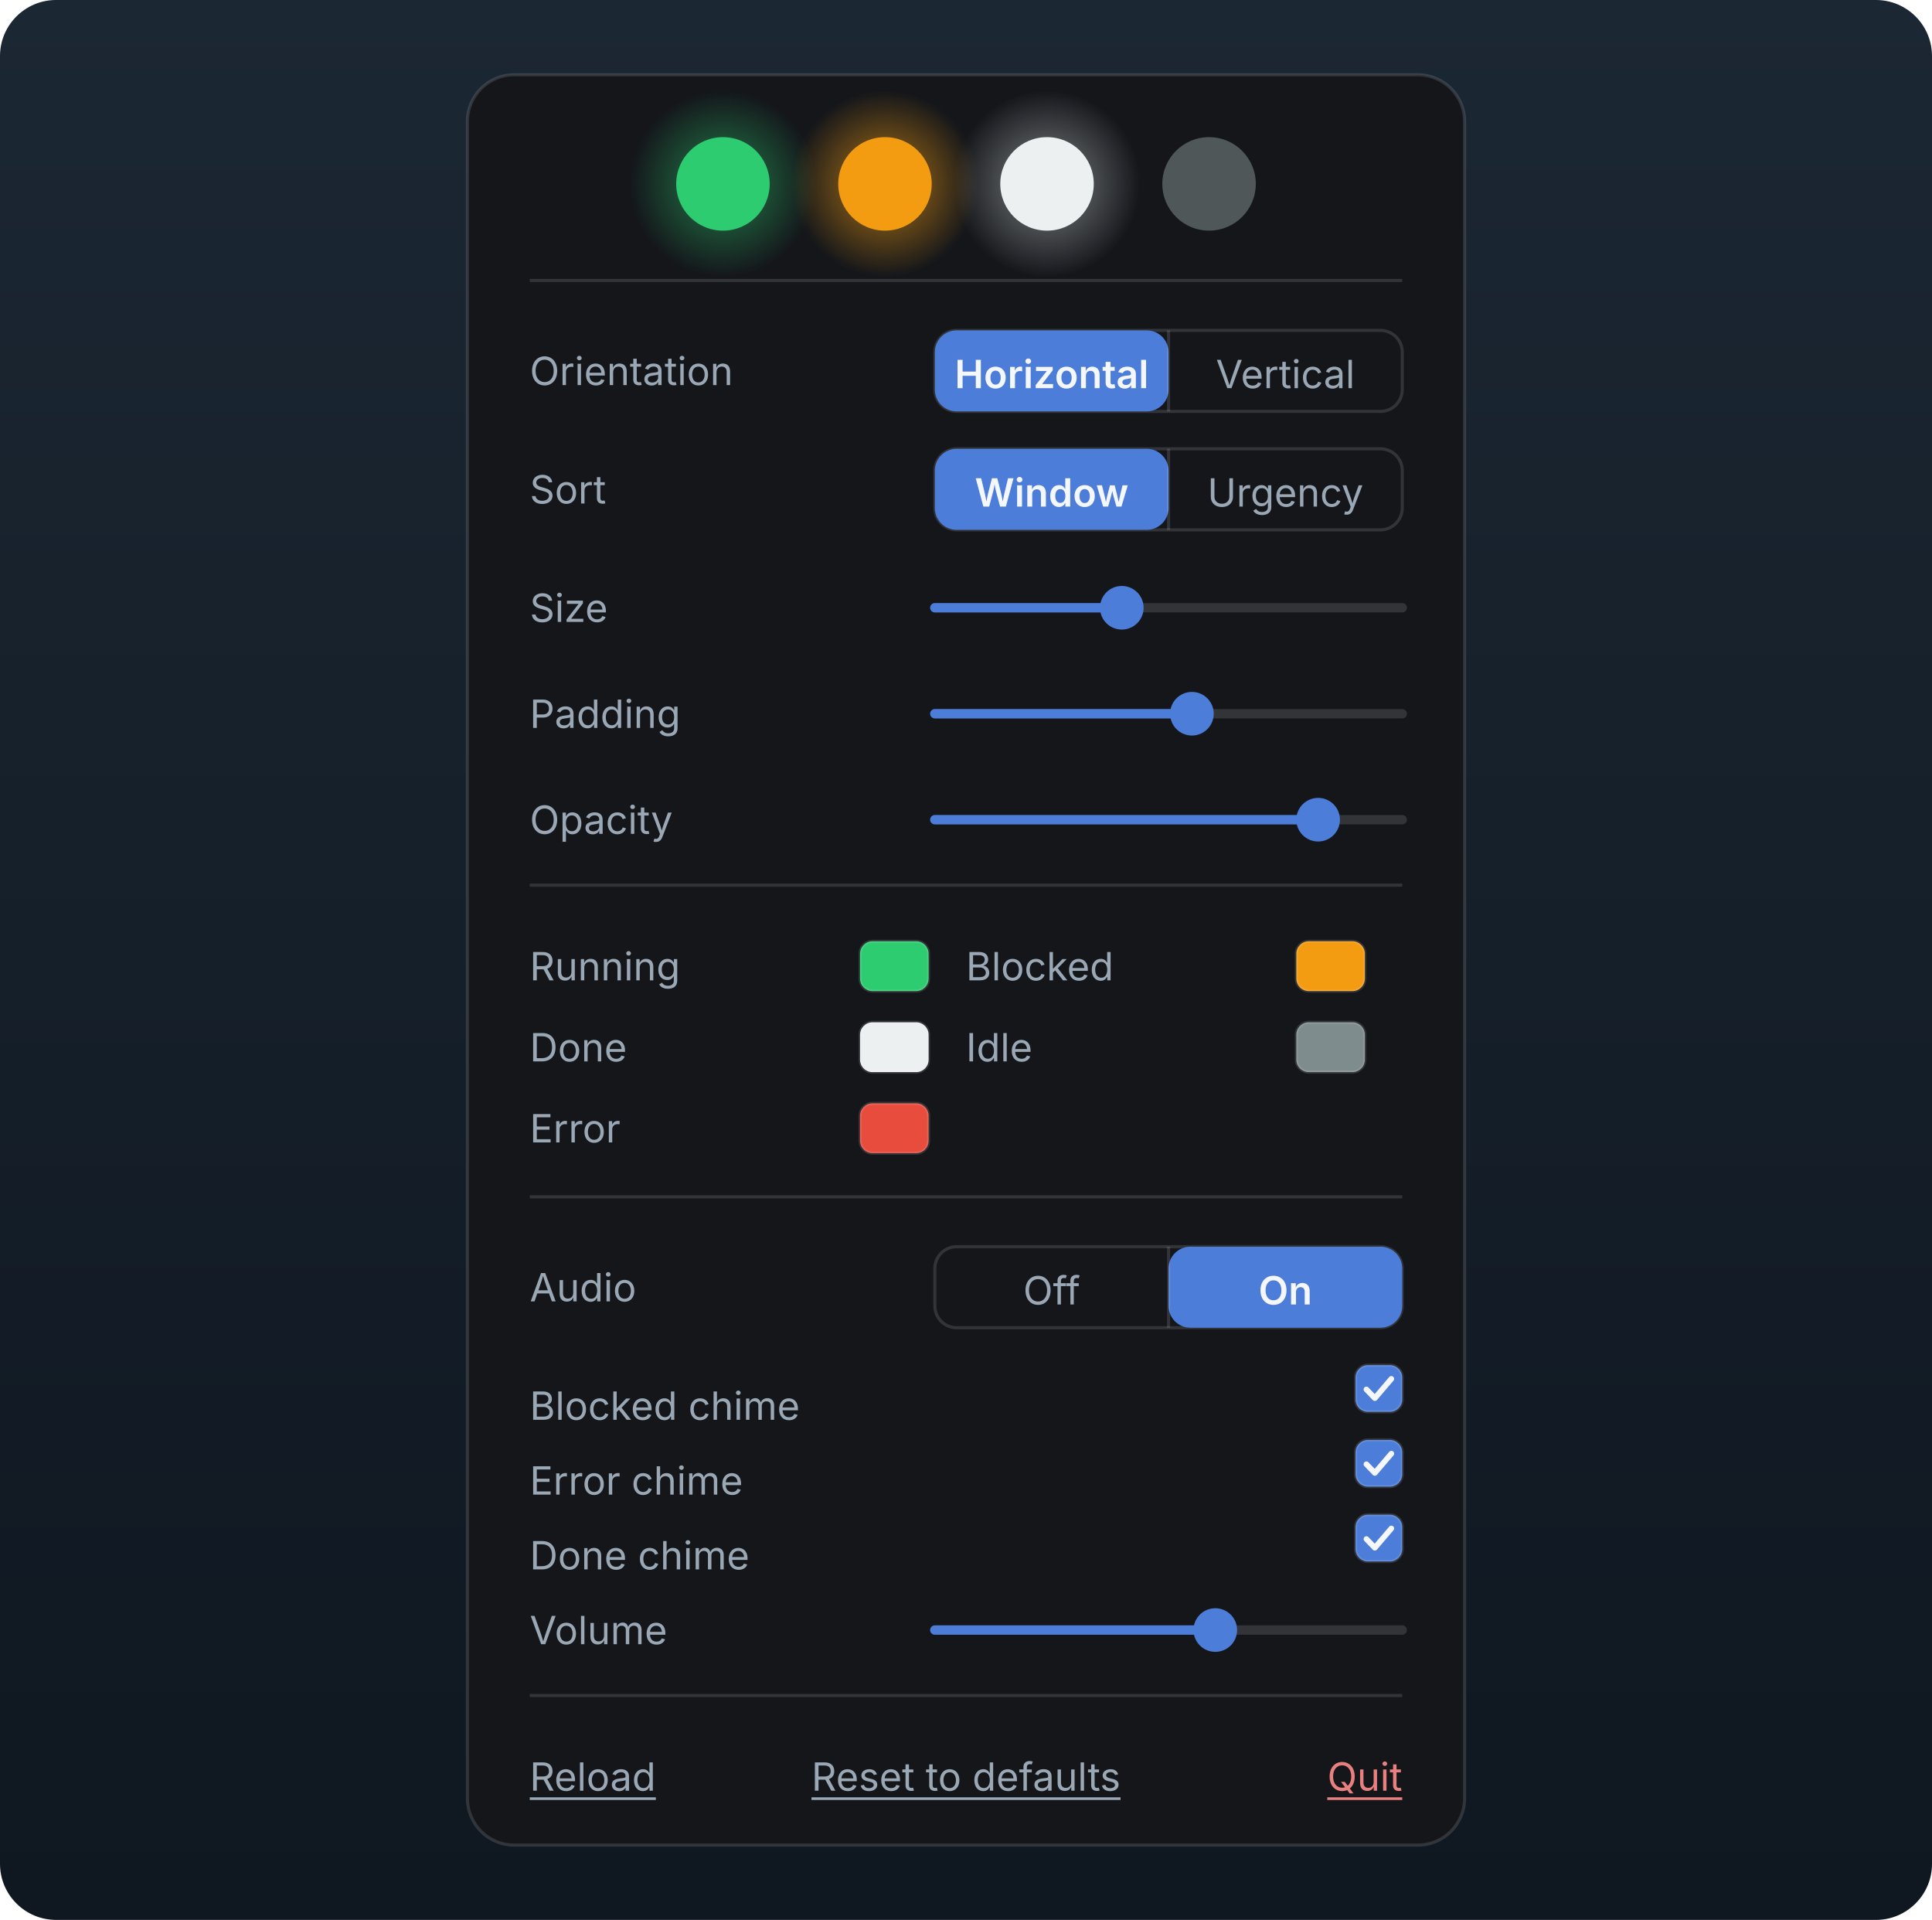
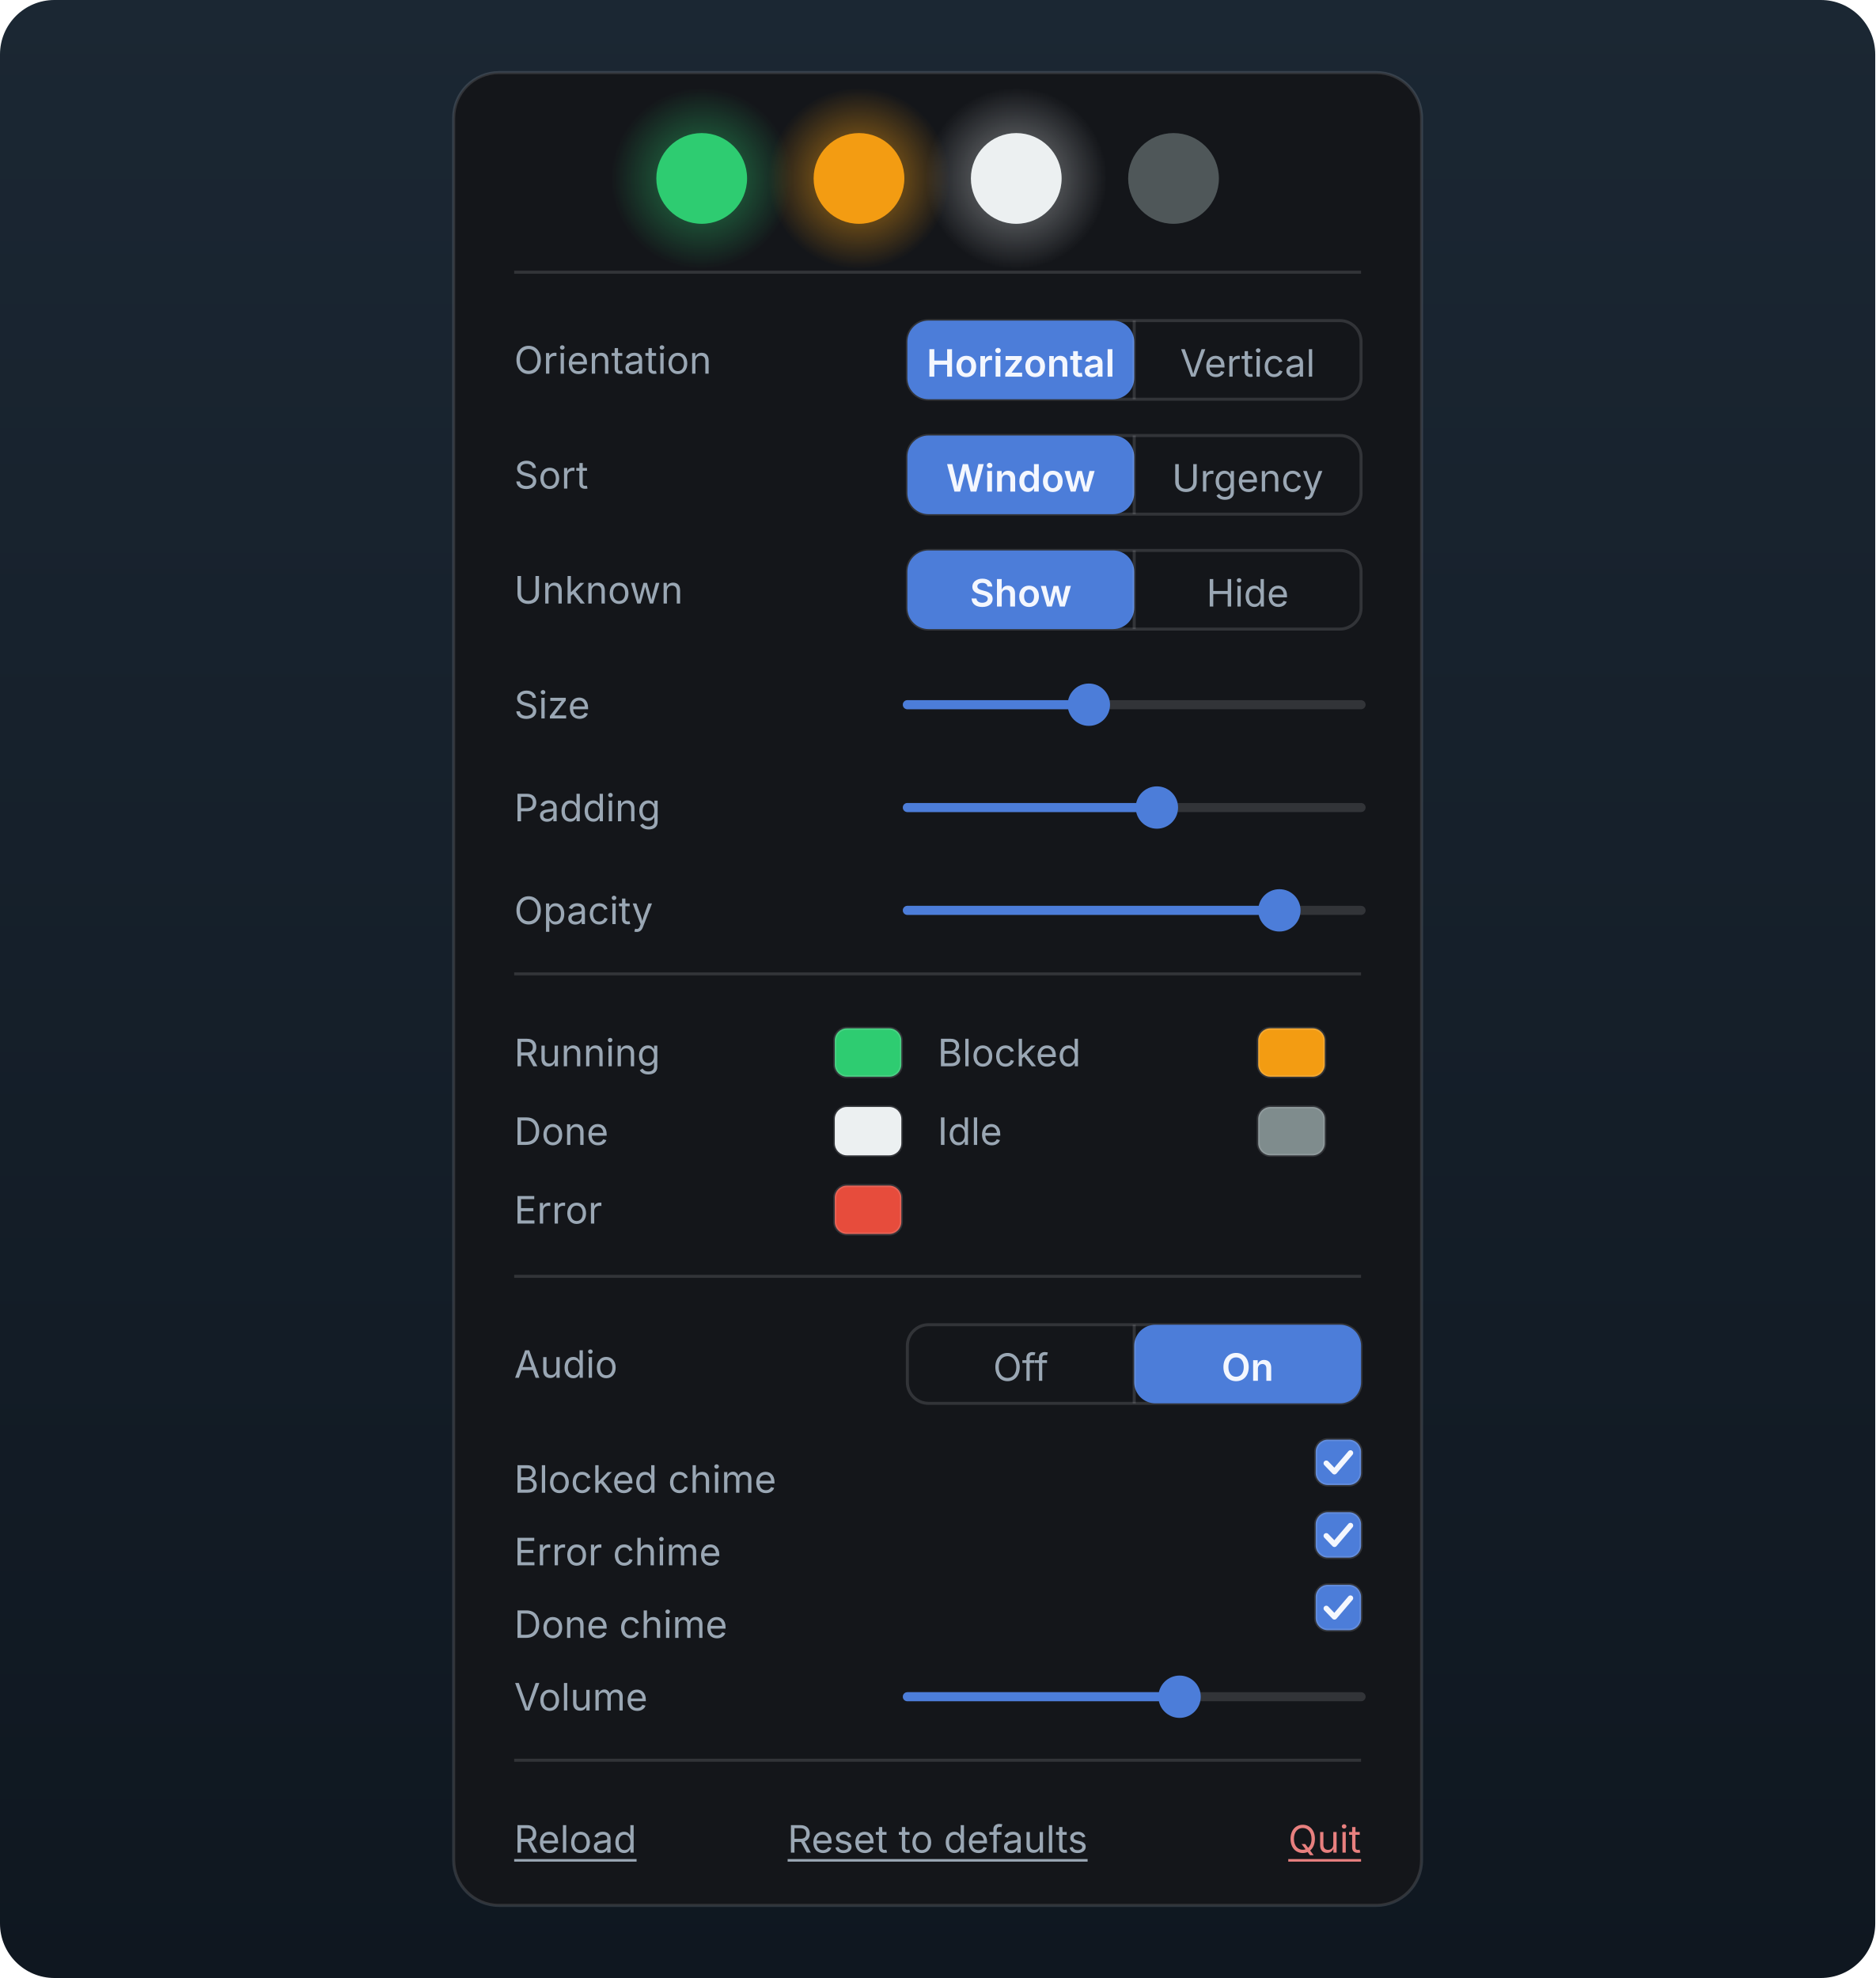
- <svg xmlns="http://www.w3.org/2000/svg" viewBox="0 0 620 616" width="620" height="616" role="img" aria-label="The AgentStatus settings panel, opened by right-clicking the bar: orientation and sort toggles, size/padding/opacity sliders, per-state color swatches, an Audio On/Off toggle with per-state chime checkboxes (Blocked, Error, Done) and a volume slider, and reload/reset/quit links.">
+ <svg xmlns="http://www.w3.org/2000/svg" viewBox="0 0 620 654" width="620" height="654" role="img" aria-label="The AgentStatus settings panel, opened by right-clicking the bar: orientation and sort toggles, an Unknown Show/Hide toggle, size/padding/opacity sliders, per-state color swatches, an Audio On/Off toggle with per-state chime checkboxes (Blocked, Error, Done) and a volume slider, and reload/reset/quit links.">
  <defs>
    <linearGradient id="bg" x1="0" y1="0" x2="0" y2="1">
      <stop offset="0%" stop-color="#1b2733" />
      <stop offset="100%" stop-color="#0f1720" />
    </linearGradient>
  </defs>
-   <rect x="0" y="0" width="620" height="616" rx="18" fill="url(#bg)" />
+   <rect x="0" y="0" width="620" height="654" rx="18" fill="url(#bg)" />
  <defs>
    <radialGradient id="pl0" cx="50%" cy="50%" r="50%">
      <stop offset="0%" stop-color="#2ecc71" stop-opacity="0.630" />
      <stop offset="45%" stop-color="#2ecc71" stop-opacity="0.315" />
      <stop offset="100%" stop-color="#2ecc71" stop-opacity="0" />
    </radialGradient>
    <radialGradient id="pl1" cx="50%" cy="50%" r="50%">
      <stop offset="0%" stop-color="#f39c12" stop-opacity="0.765" />
      <stop offset="45%" stop-color="#f39c12" stop-opacity="0.383" />
      <stop offset="100%" stop-color="#f39c12" stop-opacity="0" />
    </radialGradient>
    <radialGradient id="pl2" cx="50%" cy="50%" r="50%">
      <stop offset="0%" stop-color="#ecf0f1" stop-opacity="0.540" />
      <stop offset="45%" stop-color="#ecf0f1" stop-opacity="0.270" />
      <stop offset="100%" stop-color="#ecf0f1" stop-opacity="0" />
    </radialGradient>
  </defs>
  <g transform="translate(150, 24)">
-     <rect x="0" y="0" width="320" height="568" rx="15" fill="#14161a" stroke="rgba(238,241,246,0.14)" stroke-width="1" />
+     <rect x="0" y="0" width="320" height="606" rx="15" fill="#14161a" stroke="rgba(238,241,246,0.14)" stroke-width="1" />
    <circle cx="82" cy="35" r="30" fill="url(#pl0)" />
    <circle cx="82" cy="35" r="15" fill="#2ecc71" />
    <circle cx="134" cy="35" r="30" fill="url(#pl1)" />
    <circle cx="134" cy="35" r="15" fill="#f39c12" />
    <circle cx="186" cy="35" r="30" fill="url(#pl2)" />
    <circle cx="186" cy="35" r="15" fill="#ecf0f1" />
    <circle cx="238" cy="35" r="15" fill="#7f8c8d" opacity="0.55" />
    <line x1="20" y1="66" x2="300" y2="66" stroke="rgba(238,241,246,0.14)" stroke-width="1" />
    <text x="20" y="95" fill="#9aa7b4" font-family="-apple-system, system-ui, sans-serif" font-size="12.5" dominant-baseline="central">Orientation</text>
    <rect x="150" y="82" width="150" height="26" rx="7" fill="none" stroke="rgba(238,241,246,0.14)" stroke-width="1" />
    <rect x="150" y="82" width="75" height="26" rx="7" fill="#4c7dd9" />
    <text x="187.5" y="96" fill="#f4f7fe" font-family="-apple-system, system-ui, sans-serif" font-size="12.5" font-weight="600" text-anchor="middle" dominant-baseline="central">Horizontal</text>
    <line x1="225" y1="82" x2="225" y2="108" stroke="rgba(238,241,246,0.14)" stroke-width="1" />
    <text x="262.5" y="96" fill="#9aa7b4" font-family="-apple-system, system-ui, sans-serif" font-size="12.5" font-weight="400" text-anchor="middle" dominant-baseline="central">Vertical</text>
    <text x="20" y="133" fill="#9aa7b4" font-family="-apple-system, system-ui, sans-serif" font-size="12.5" dominant-baseline="central">Sort</text>
    <rect x="150" y="120" width="150" height="26" rx="7" fill="none" stroke="rgba(238,241,246,0.14)" stroke-width="1" />
    <rect x="150" y="120" width="75" height="26" rx="7" fill="#4c7dd9" />
    <text x="187.5" y="134" fill="#f4f7fe" font-family="-apple-system, system-ui, sans-serif" font-size="12.5" font-weight="600" text-anchor="middle" dominant-baseline="central">Window</text>
    <line x1="225" y1="120" x2="225" y2="146" stroke="rgba(238,241,246,0.14)" stroke-width="1" />
    <text x="262.5" y="134" fill="#9aa7b4" font-family="-apple-system, system-ui, sans-serif" font-size="12.5" font-weight="400" text-anchor="middle" dominant-baseline="central">Urgency</text>
-     <text x="20" y="171" fill="#9aa7b4" font-family="-apple-system, system-ui, sans-serif" font-size="12.5" dominant-baseline="central">Size</text>
-     <line x1="150" y1="171" x2="300" y2="171" stroke="rgba(238,241,246,0.14)" stroke-width="3" stroke-linecap="round" />
-     <line x1="150" y1="171" x2="210" y2="171" stroke="#4c7dd9" stroke-width="3" stroke-linecap="round" />
-     <circle cx="210" cy="171" r="7" fill="#4c7dd9" />
-     <text x="20" y="205" fill="#9aa7b4" font-family="-apple-system, system-ui, sans-serif" font-size="12.5" dominant-baseline="central">Padding</text>
-     <line x1="150" y1="205" x2="300" y2="205" stroke="rgba(238,241,246,0.14)" stroke-width="3" stroke-linecap="round" />
-     <line x1="150" y1="205" x2="232.5" y2="205" stroke="#4c7dd9" stroke-width="3" stroke-linecap="round" />
-     <circle cx="232.5" cy="205" r="7" fill="#4c7dd9" />
-     <text x="20" y="239" fill="#9aa7b4" font-family="-apple-system, system-ui, sans-serif" font-size="12.5" dominant-baseline="central">Opacity</text>
-     <line x1="150" y1="239" x2="300" y2="239" stroke="rgba(238,241,246,0.14)" stroke-width="3" stroke-linecap="round" />
-     <line x1="150" y1="239" x2="273" y2="239" stroke="#4c7dd9" stroke-width="3" stroke-linecap="round" />
-     <circle cx="273" cy="239" r="7" fill="#4c7dd9" />
-     <line x1="20" y1="260" x2="300" y2="260" stroke="rgba(238,241,246,0.14)" stroke-width="1" />
-     <text x="20" y="286" fill="#9aa7b4" font-family="-apple-system, system-ui, sans-serif" font-size="12.5" dominant-baseline="central">Running</text>
-     <rect x="126" y="278" width="22" height="16" rx="4" fill="#2ecc71" stroke="rgba(238,241,246,0.14)" stroke-width="1" />
-     <text x="160" y="286" fill="#9aa7b4" font-family="-apple-system, system-ui, sans-serif" font-size="12.5" dominant-baseline="central">Blocked</text>
-     <rect x="266" y="278" width="22" height="16" rx="4" fill="#f39c12" stroke="rgba(238,241,246,0.14)" stroke-width="1" />
-     <text x="20" y="312" fill="#9aa7b4" font-family="-apple-system, system-ui, sans-serif" font-size="12.5" dominant-baseline="central">Done</text>
-     <rect x="126" y="304" width="22" height="16" rx="4" fill="#ecf0f1" stroke="rgba(238,241,246,0.14)" stroke-width="1" />
-     <text x="160" y="312" fill="#9aa7b4" font-family="-apple-system, system-ui, sans-serif" font-size="12.5" dominant-baseline="central">Idle</text>
-     <rect x="266" y="304" width="22" height="16" rx="4" fill="#7f8c8d" stroke="rgba(238,241,246,0.14)" stroke-width="1" />
-     <text x="20" y="338" fill="#9aa7b4" font-family="-apple-system, system-ui, sans-serif" font-size="12.5" dominant-baseline="central">Error</text>
-     <rect x="126" y="330" width="22" height="16" rx="4" fill="#e74c3c" stroke="rgba(238,241,246,0.14)" stroke-width="1" />
-     <line x1="20" y1="360" x2="300" y2="360" stroke="rgba(238,241,246,0.14)" stroke-width="1" />
-     <text x="20" y="389" fill="#9aa7b4" font-family="-apple-system, system-ui, sans-serif" font-size="12.5" dominant-baseline="central">Audio</text>
-     <rect x="150" y="376" width="150" height="26" rx="7" fill="none" stroke="rgba(238,241,246,0.14)" stroke-width="1" />
-     <text x="187.5" y="390" fill="#9aa7b4" font-family="-apple-system, system-ui, sans-serif" font-size="12.5" font-weight="400" text-anchor="middle" dominant-baseline="central">Off</text>
-     <rect x="225" y="376" width="75" height="26" rx="7" fill="#4c7dd9" />
-     <line x1="225" y1="376" x2="225" y2="402" stroke="rgba(238,241,246,0.14)" stroke-width="1" />
-     <text x="262.5" y="390" fill="#f4f7fe" font-family="-apple-system, system-ui, sans-serif" font-size="12.5" font-weight="600" text-anchor="middle" dominant-baseline="central">On</text>
-     <text x="20" y="427" fill="#9aa7b4" font-family="-apple-system, system-ui, sans-serif" font-size="12.5" dominant-baseline="central">Blocked chime</text>
-     <rect x="285" y="414" width="15" height="15" rx="4" fill="#4c7dd9" stroke="rgba(238,241,246,0.14)" stroke-width="1" />
-     <path d="M 288.5 421.8 L 291.2 424.6 L 296.5 418.4" fill="none" stroke="#f4f7fe" stroke-width="1.8" stroke-linecap="round" stroke-linejoin="round" />
-     <text x="20" y="451" fill="#9aa7b4" font-family="-apple-system, system-ui, sans-serif" font-size="12.5" dominant-baseline="central">Error chime</text>
-     <rect x="285" y="438" width="15" height="15" rx="4" fill="#4c7dd9" stroke="rgba(238,241,246,0.14)" stroke-width="1" />
-     <path d="M 288.5 445.8 L 291.2 448.6 L 296.5 442.4" fill="none" stroke="#f4f7fe" stroke-width="1.8" stroke-linecap="round" stroke-linejoin="round" />
-     <text x="20" y="475" fill="#9aa7b4" font-family="-apple-system, system-ui, sans-serif" font-size="12.5" dominant-baseline="central">Done chime</text>
-     <rect x="285" y="462" width="15" height="15" rx="4" fill="#4c7dd9" stroke="rgba(238,241,246,0.14)" stroke-width="1" />
-     <path d="M 288.5 469.8 L 291.2 472.6 L 296.5 466.4" fill="none" stroke="#f4f7fe" stroke-width="1.8" stroke-linecap="round" stroke-linejoin="round" />
-     <text x="20" y="499" fill="#9aa7b4" font-family="-apple-system, system-ui, sans-serif" font-size="12.5" dominant-baseline="central">Volume</text>
-     <line x1="150" y1="499" x2="300" y2="499" stroke="rgba(238,241,246,0.14)" stroke-width="3" stroke-linecap="round" />
-     <line x1="150" y1="499" x2="240" y2="499" stroke="#4c7dd9" stroke-width="3" stroke-linecap="round" />
-     <circle cx="240" cy="499" r="7" fill="#4c7dd9" />
-     <line x1="20" y1="520" x2="300" y2="520" stroke="rgba(238,241,246,0.14)" stroke-width="1" />
-     <text x="20" y="546" fill="#9aa7b4" font-family="-apple-system, system-ui, sans-serif" font-size="12.5" text-decoration="underline" dominant-baseline="central">Reload</text>
-     <text x="160" y="546" fill="#9aa7b4" font-family="-apple-system, system-ui, sans-serif" font-size="12.5" text-decoration="underline" text-anchor="middle" dominant-baseline="central">Reset to defaults</text>
-     <text x="300" y="546" fill="#e8807f" font-family="-apple-system, system-ui, sans-serif" font-size="12.5" text-decoration="underline" text-anchor="end" dominant-baseline="central">Quit</text>
+     <text x="20" y="171" fill="#9aa7b4" font-family="-apple-system, system-ui, sans-serif" font-size="12.5" dominant-baseline="central">Unknown</text>
+     <rect x="150" y="158" width="150" height="26" rx="7" fill="none" stroke="rgba(238,241,246,0.14)" stroke-width="1" />
+     <rect x="150" y="158" width="75" height="26" rx="7" fill="#4c7dd9" />
+     <text x="187.5" y="172" fill="#f4f7fe" font-family="-apple-system, system-ui, sans-serif" font-size="12.5" font-weight="600" text-anchor="middle" dominant-baseline="central">Show</text>
+     <line x1="225" y1="158" x2="225" y2="184" stroke="rgba(238,241,246,0.14)" stroke-width="1" />
+     <text x="262.5" y="172" fill="#9aa7b4" font-family="-apple-system, system-ui, sans-serif" font-size="12.5" font-weight="400" text-anchor="middle" dominant-baseline="central">Hide</text>
+     <text x="20" y="209" fill="#9aa7b4" font-family="-apple-system, system-ui, sans-serif" font-size="12.5" dominant-baseline="central">Size</text>
+     <line x1="150" y1="209" x2="300" y2="209" stroke="rgba(238,241,246,0.14)" stroke-width="3" stroke-linecap="round" />
+     <line x1="150" y1="209" x2="210" y2="209" stroke="#4c7dd9" stroke-width="3" stroke-linecap="round" />
+     <circle cx="210" cy="209" r="7" fill="#4c7dd9" />
+     <text x="20" y="243" fill="#9aa7b4" font-family="-apple-system, system-ui, sans-serif" font-size="12.5" dominant-baseline="central">Padding</text>
+     <line x1="150" y1="243" x2="300" y2="243" stroke="rgba(238,241,246,0.14)" stroke-width="3" stroke-linecap="round" />
+     <line x1="150" y1="243" x2="232.5" y2="243" stroke="#4c7dd9" stroke-width="3" stroke-linecap="round" />
+     <circle cx="232.5" cy="243" r="7" fill="#4c7dd9" />
+     <text x="20" y="277" fill="#9aa7b4" font-family="-apple-system, system-ui, sans-serif" font-size="12.5" dominant-baseline="central">Opacity</text>
+     <line x1="150" y1="277" x2="300" y2="277" stroke="rgba(238,241,246,0.14)" stroke-width="3" stroke-linecap="round" />
+     <line x1="150" y1="277" x2="273" y2="277" stroke="#4c7dd9" stroke-width="3" stroke-linecap="round" />
+     <circle cx="273" cy="277" r="7" fill="#4c7dd9" />
+     <line x1="20" y1="298" x2="300" y2="298" stroke="rgba(238,241,246,0.14)" stroke-width="1" />
+     <text x="20" y="324" fill="#9aa7b4" font-family="-apple-system, system-ui, sans-serif" font-size="12.5" dominant-baseline="central">Running</text>
+     <rect x="126" y="316" width="22" height="16" rx="4" fill="#2ecc71" stroke="rgba(238,241,246,0.14)" stroke-width="1" />
+     <text x="160" y="324" fill="#9aa7b4" font-family="-apple-system, system-ui, sans-serif" font-size="12.5" dominant-baseline="central">Blocked</text>
+     <rect x="266" y="316" width="22" height="16" rx="4" fill="#f39c12" stroke="rgba(238,241,246,0.14)" stroke-width="1" />
+     <text x="20" y="350" fill="#9aa7b4" font-family="-apple-system, system-ui, sans-serif" font-size="12.5" dominant-baseline="central">Done</text>
+     <rect x="126" y="342" width="22" height="16" rx="4" fill="#ecf0f1" stroke="rgba(238,241,246,0.14)" stroke-width="1" />
+     <text x="160" y="350" fill="#9aa7b4" font-family="-apple-system, system-ui, sans-serif" font-size="12.5" dominant-baseline="central">Idle</text>
+     <rect x="266" y="342" width="22" height="16" rx="4" fill="#7f8c8d" stroke="rgba(238,241,246,0.14)" stroke-width="1" />
+     <text x="20" y="376" fill="#9aa7b4" font-family="-apple-system, system-ui, sans-serif" font-size="12.5" dominant-baseline="central">Error</text>
+     <rect x="126" y="368" width="22" height="16" rx="4" fill="#e74c3c" stroke="rgba(238,241,246,0.14)" stroke-width="1" />
+     <line x1="20" y1="398" x2="300" y2="398" stroke="rgba(238,241,246,0.14)" stroke-width="1" />
+     <text x="20" y="427" fill="#9aa7b4" font-family="-apple-system, system-ui, sans-serif" font-size="12.5" dominant-baseline="central">Audio</text>
+     <rect x="150" y="414" width="150" height="26" rx="7" fill="none" stroke="rgba(238,241,246,0.14)" stroke-width="1" />
+     <text x="187.5" y="428" fill="#9aa7b4" font-family="-apple-system, system-ui, sans-serif" font-size="12.5" font-weight="400" text-anchor="middle" dominant-baseline="central">Off</text>
+     <rect x="225" y="414" width="75" height="26" rx="7" fill="#4c7dd9" />
+     <line x1="225" y1="414" x2="225" y2="440" stroke="rgba(238,241,246,0.14)" stroke-width="1" />
+     <text x="262.5" y="428" fill="#f4f7fe" font-family="-apple-system, system-ui, sans-serif" font-size="12.5" font-weight="600" text-anchor="middle" dominant-baseline="central">On</text>
+     <text x="20" y="465" fill="#9aa7b4" font-family="-apple-system, system-ui, sans-serif" font-size="12.5" dominant-baseline="central">Blocked chime</text>
+     <rect x="285" y="452" width="15" height="15" rx="4" fill="#4c7dd9" stroke="rgba(238,241,246,0.14)" stroke-width="1" />
+     <path d="M 288.5 459.8 L 291.2 462.6 L 296.5 456.4" fill="none" stroke="#f4f7fe" stroke-width="1.8" stroke-linecap="round" stroke-linejoin="round" />
+     <text x="20" y="489" fill="#9aa7b4" font-family="-apple-system, system-ui, sans-serif" font-size="12.5" dominant-baseline="central">Error chime</text>
+     <rect x="285" y="476" width="15" height="15" rx="4" fill="#4c7dd9" stroke="rgba(238,241,246,0.14)" stroke-width="1" />
+     <path d="M 288.5 483.8 L 291.2 486.6 L 296.5 480.4" fill="none" stroke="#f4f7fe" stroke-width="1.8" stroke-linecap="round" stroke-linejoin="round" />
+     <text x="20" y="513" fill="#9aa7b4" font-family="-apple-system, system-ui, sans-serif" font-size="12.5" dominant-baseline="central">Done chime</text>
+     <rect x="285" y="500" width="15" height="15" rx="4" fill="#4c7dd9" stroke="rgba(238,241,246,0.14)" stroke-width="1" />
+     <path d="M 288.5 507.8 L 291.2 510.6 L 296.5 504.4" fill="none" stroke="#f4f7fe" stroke-width="1.8" stroke-linecap="round" stroke-linejoin="round" />
+     <text x="20" y="537" fill="#9aa7b4" font-family="-apple-system, system-ui, sans-serif" font-size="12.5" dominant-baseline="central">Volume</text>
+     <line x1="150" y1="537" x2="300" y2="537" stroke="rgba(238,241,246,0.14)" stroke-width="3" stroke-linecap="round" />
+     <line x1="150" y1="537" x2="240" y2="537" stroke="#4c7dd9" stroke-width="3" stroke-linecap="round" />
+     <circle cx="240" cy="537" r="7" fill="#4c7dd9" />
+     <line x1="20" y1="558" x2="300" y2="558" stroke="rgba(238,241,246,0.14)" stroke-width="1" />
+     <text x="20" y="584" fill="#9aa7b4" font-family="-apple-system, system-ui, sans-serif" font-size="12.5" text-decoration="underline" dominant-baseline="central">Reload</text>
+     <text x="160" y="584" fill="#9aa7b4" font-family="-apple-system, system-ui, sans-serif" font-size="12.5" text-decoration="underline" text-anchor="middle" dominant-baseline="central">Reset to defaults</text>
+     <text x="300" y="584" fill="#e8807f" font-family="-apple-system, system-ui, sans-serif" font-size="12.5" text-decoration="underline" text-anchor="end" dominant-baseline="central">Quit</text>
  </g>
</svg>
